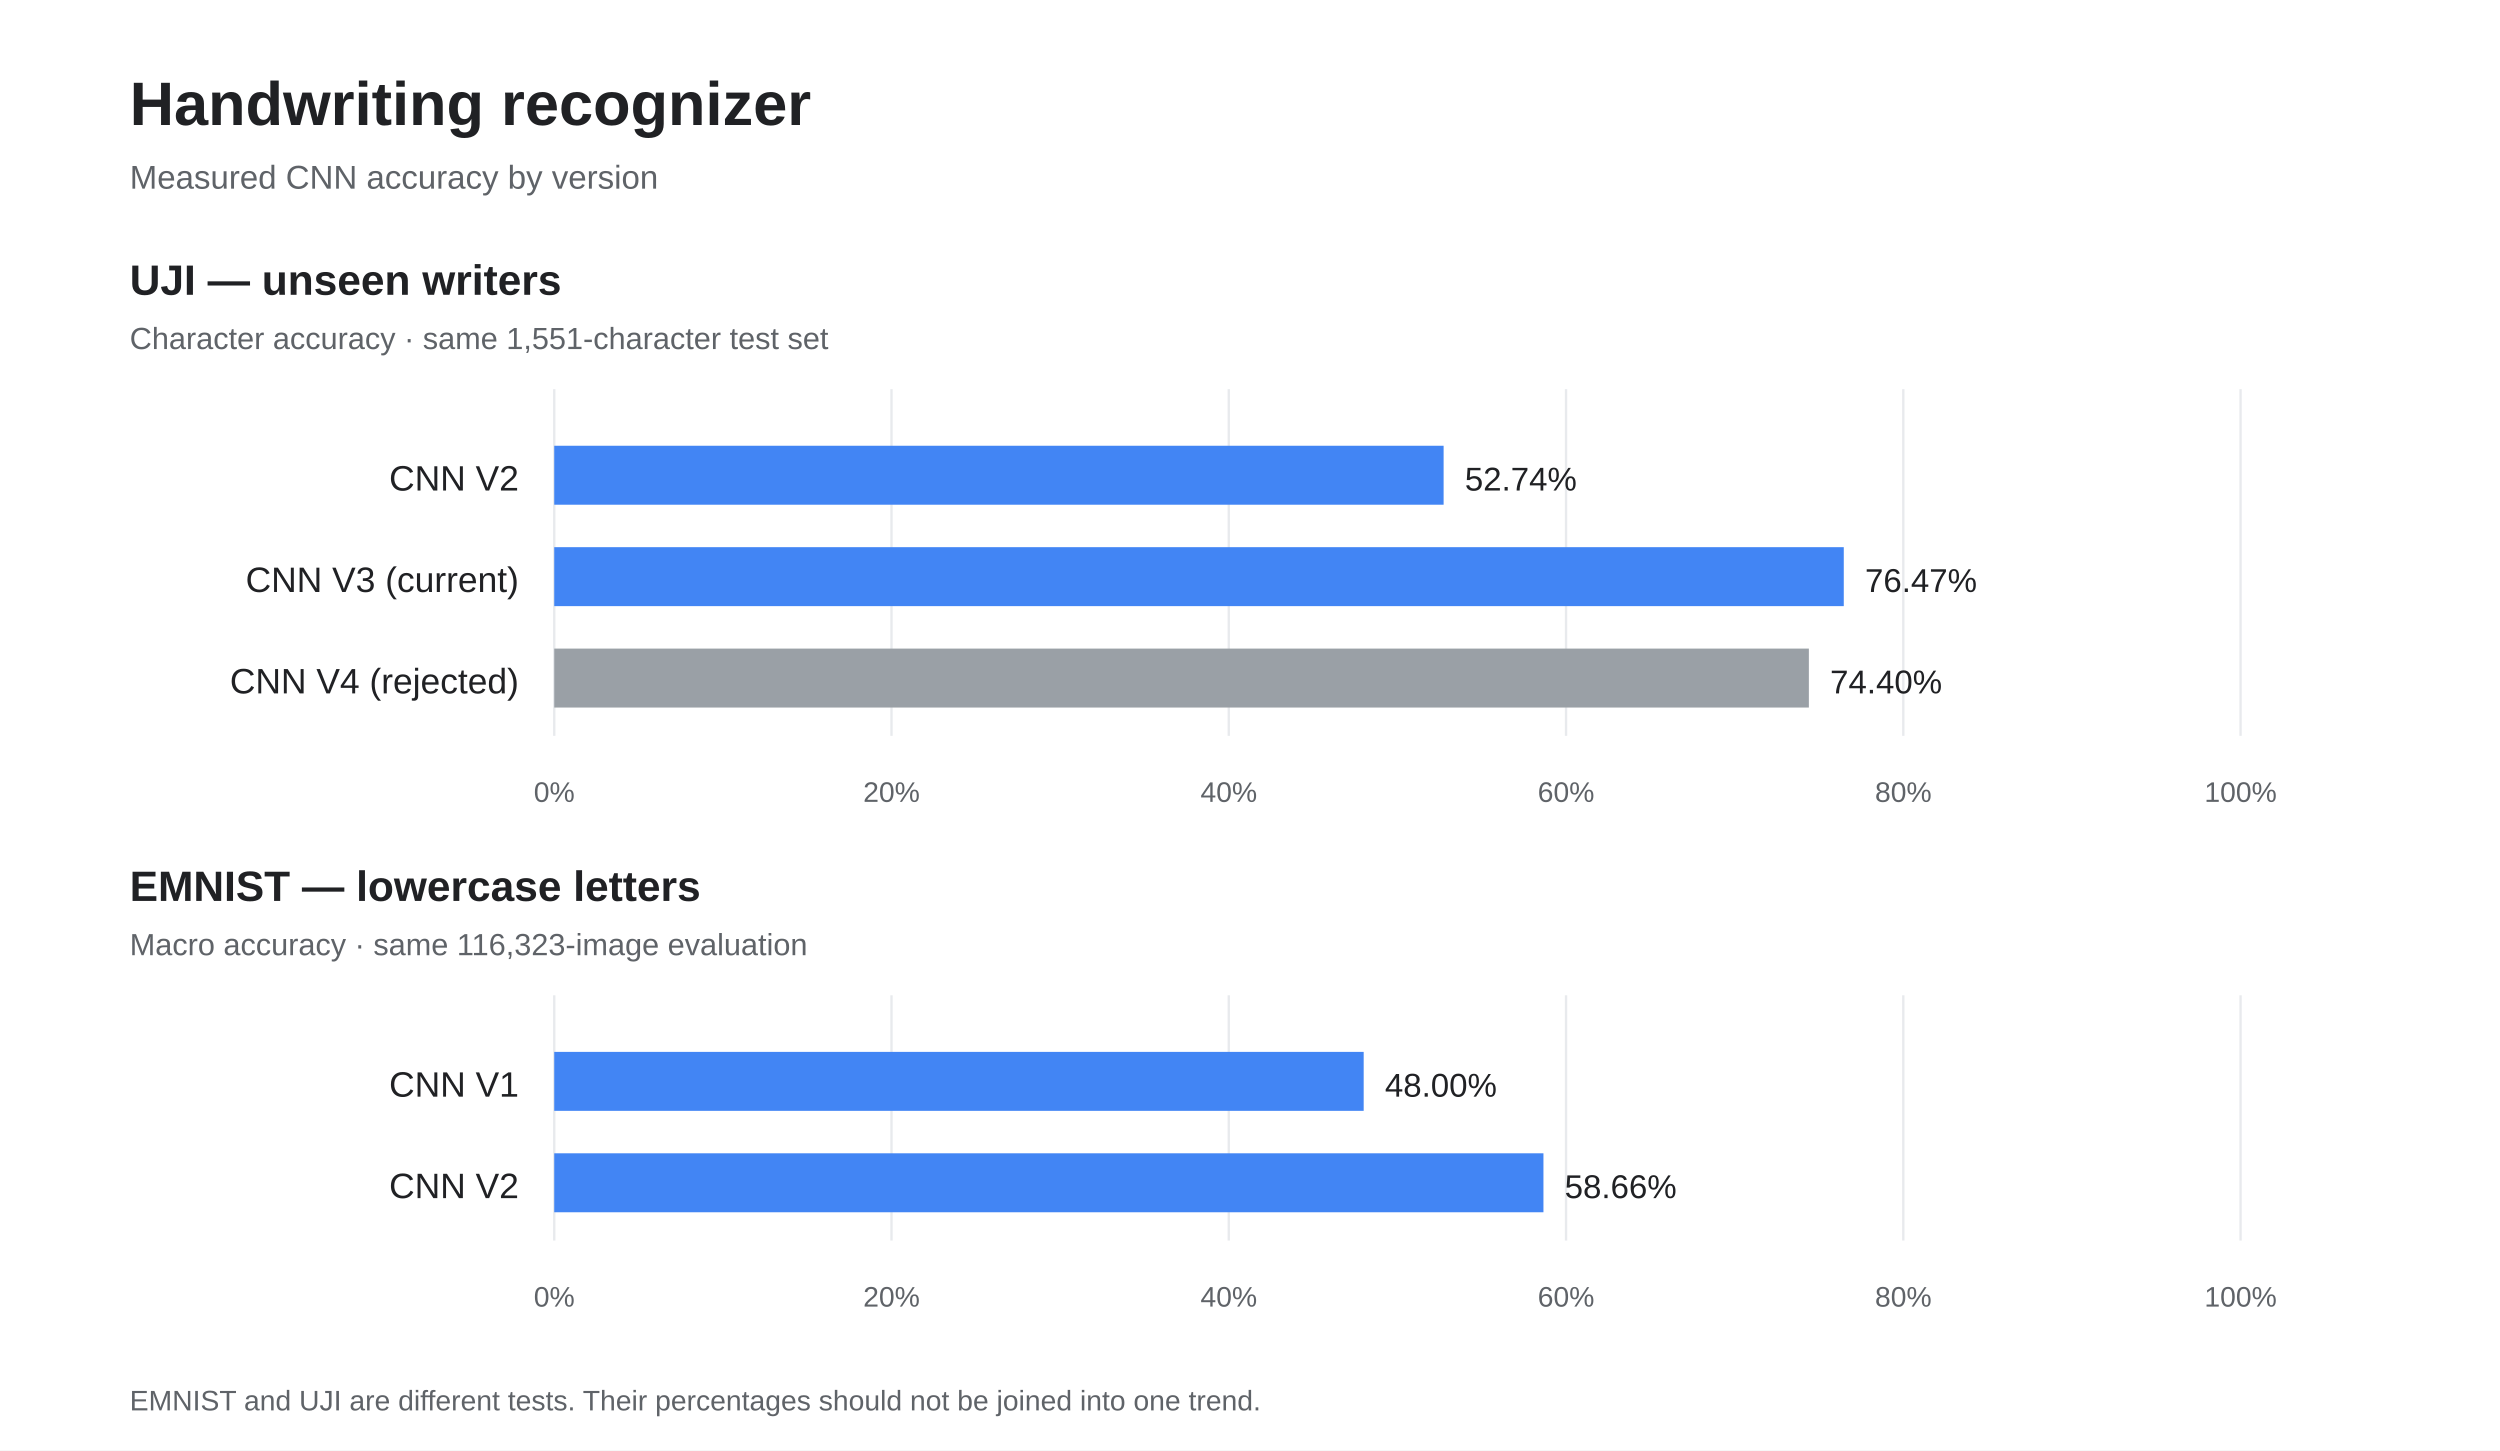
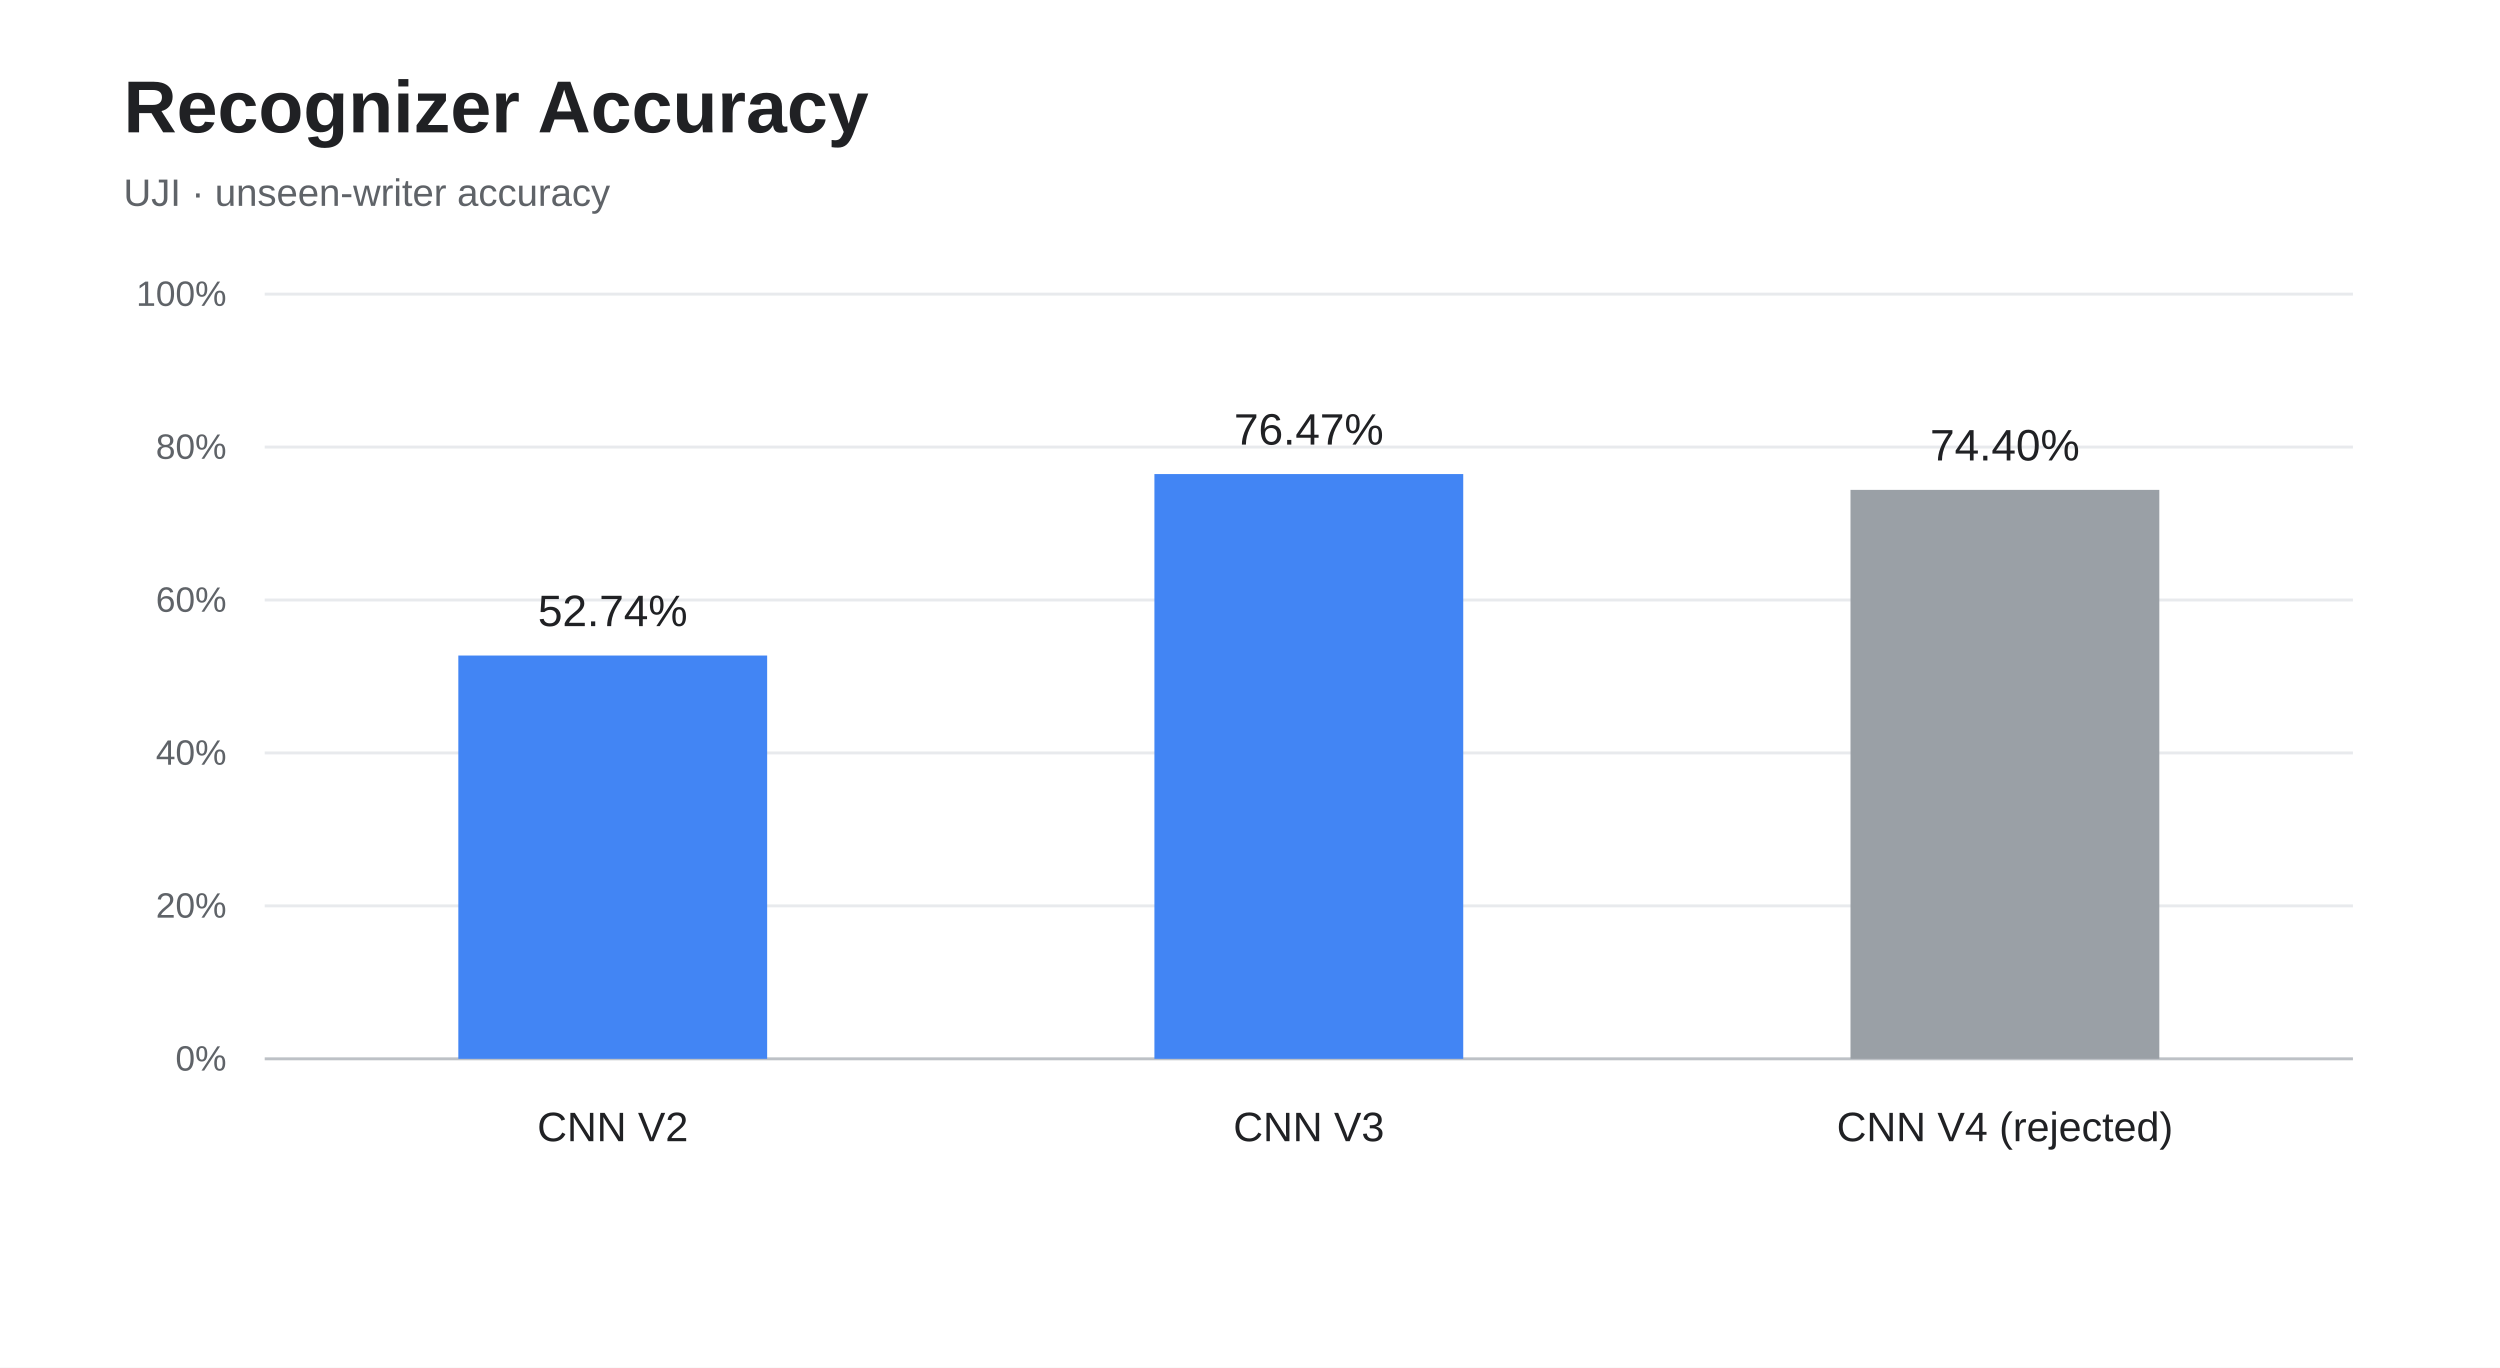
- <svg xmlns="http://www.w3.org/2000/svg" width="1060" height="615" viewBox="0 0 1060 615" role="img" aria-label="Handwriting recognizer">
-   <rect width="1060" height="615" fill="#ffffff" />
-   <text x="55" y="53" font-family="Arial,Helvetica,sans-serif" font-size="26" font-weight="600" fill="#202124">Handwriting recognizer</text>
-   <text x="55" y="80" font-family="Arial,Helvetica,sans-serif" font-size="14" fill="#5f6368">Measured CNN accuracy by version</text>
-   <text x="55" y="125" font-family="Arial,Helvetica,sans-serif" font-size="18" font-weight="600" fill="#202124">UJI — unseen writers</text>
-   <text x="55" y="148" font-family="Arial,Helvetica,sans-serif" font-size="13" fill="#5f6368">Character accuracy · same 1,551-character test set</text>
-   <line x1="235" y1="165" x2="235" y2="312" stroke="#e8eaed" stroke-width="1" />
-   <text x="235" y="340" text-anchor="middle" font-family="Arial,Helvetica,sans-serif" font-size="12" fill="#5f6368">0%</text>
-   <line x1="378" y1="165" x2="378" y2="312" stroke="#e8eaed" stroke-width="1" />
-   <text x="378" y="340" text-anchor="middle" font-family="Arial,Helvetica,sans-serif" font-size="12" fill="#5f6368">20%</text>
-   <line x1="521" y1="165" x2="521" y2="312" stroke="#e8eaed" stroke-width="1" />
-   <text x="521" y="340" text-anchor="middle" font-family="Arial,Helvetica,sans-serif" font-size="12" fill="#5f6368">40%</text>
-   <line x1="664" y1="165" x2="664" y2="312" stroke="#e8eaed" stroke-width="1" />
-   <text x="664" y="340" text-anchor="middle" font-family="Arial,Helvetica,sans-serif" font-size="12" fill="#5f6368">60%</text>
-   <line x1="807" y1="165" x2="807" y2="312" stroke="#e8eaed" stroke-width="1" />
-   <text x="807" y="340" text-anchor="middle" font-family="Arial,Helvetica,sans-serif" font-size="12" fill="#5f6368">80%</text>
-   <line x1="950" y1="165" x2="950" y2="312" stroke="#e8eaed" stroke-width="1" />
-   <text x="950" y="340" text-anchor="middle" font-family="Arial,Helvetica,sans-serif" font-size="12" fill="#5f6368">100%</text>
-   <text x="220" y="208" text-anchor="end" font-family="Arial,Helvetica,sans-serif" font-size="15" fill="#202124">CNN V2</text>
-   <rect x="235" y="189" width="377.09" height="25" fill="#4285f4" />
-   <text x="621.091" y="208" font-family="Arial,Helvetica,sans-serif" font-size="14" fill="#202124">52.74%</text>
-   <text x="220" y="251" text-anchor="end" font-family="Arial,Helvetica,sans-serif" font-size="15" fill="#202124">CNN V3 (current)</text>
-   <rect x="235" y="232" width="546.76" height="25" fill="#4285f4" />
-   <text x="790.76" y="251" font-family="Arial,Helvetica,sans-serif" font-size="14" fill="#202124">76.47%</text>
-   <text x="220" y="294" text-anchor="end" font-family="Arial,Helvetica,sans-serif" font-size="15" fill="#202124">CNN V4 (rejected)</text>
-   <rect x="235" y="275" width="531.96" height="25" fill="#9aa0a6" />
-   <text x="775.96" y="294" font-family="Arial,Helvetica,sans-serif" font-size="14" fill="#202124">74.40%</text>
-   <text x="55" y="382" font-family="Arial,Helvetica,sans-serif" font-size="18" font-weight="600" fill="#202124">EMNIST — lowercase letters</text>
-   <text x="55" y="405" font-family="Arial,Helvetica,sans-serif" font-size="13" fill="#5f6368">Macro accuracy · same 116,323-image evaluation</text>
-   <line x1="235" y1="422" x2="235" y2="526" stroke="#e8eaed" stroke-width="1" />
-   <text x="235" y="554" text-anchor="middle" font-family="Arial,Helvetica,sans-serif" font-size="12" fill="#5f6368">0%</text>
-   <line x1="378" y1="422" x2="378" y2="526" stroke="#e8eaed" stroke-width="1" />
-   <text x="378" y="554" text-anchor="middle" font-family="Arial,Helvetica,sans-serif" font-size="12" fill="#5f6368">20%</text>
-   <line x1="521" y1="422" x2="521" y2="526" stroke="#e8eaed" stroke-width="1" />
-   <text x="521" y="554" text-anchor="middle" font-family="Arial,Helvetica,sans-serif" font-size="12" fill="#5f6368">40%</text>
-   <line x1="664" y1="422" x2="664" y2="526" stroke="#e8eaed" stroke-width="1" />
-   <text x="664" y="554" text-anchor="middle" font-family="Arial,Helvetica,sans-serif" font-size="12" fill="#5f6368">60%</text>
-   <line x1="807" y1="422" x2="807" y2="526" stroke="#e8eaed" stroke-width="1" />
-   <text x="807" y="554" text-anchor="middle" font-family="Arial,Helvetica,sans-serif" font-size="12" fill="#5f6368">80%</text>
-   <line x1="950" y1="422" x2="950" y2="526" stroke="#e8eaed" stroke-width="1" />
-   <text x="950" y="554" text-anchor="middle" font-family="Arial,Helvetica,sans-serif" font-size="12" fill="#5f6368">100%</text>
-   <text x="220" y="465" text-anchor="end" font-family="Arial,Helvetica,sans-serif" font-size="15" fill="#202124">CNN V1</text>
-   <rect x="235" y="446" width="343.20" height="25" fill="#4285f4" />
-   <text x="587.2" y="465" font-family="Arial,Helvetica,sans-serif" font-size="14" fill="#202124">48.00%</text>
-   <text x="220" y="508" text-anchor="end" font-family="Arial,Helvetica,sans-serif" font-size="15" fill="#202124">CNN V2</text>
-   <rect x="235" y="489" width="419.42" height="25" fill="#4285f4" />
-   <text x="663.419" y="508" font-family="Arial,Helvetica,sans-serif" font-size="14" fill="#202124">58.66%</text>
-   <text x="55" y="598" font-family="Arial,Helvetica,sans-serif" font-size="12" fill="#5f6368">EMNIST and UJI are different tests. Their percentages should not be joined into one trend.</text>
+ <svg xmlns="http://www.w3.org/2000/svg" width="850" height="465" viewBox="0 0 850 465" role="img" aria-label="Recognizer Accuracy">
+   <rect width="850" height="465" fill="#fff" />
+   <g font-family="Arial,Helvetica,sans-serif">
+     <text x="42" y="45" font-size="25" font-weight="600" fill="#202124">Recognizer Accuracy</text>
+     <text x="42" y="70" font-size="13" fill="#5f6368">UJI · unseen-writer accuracy</text>
+     <line x1="90" y1="360" x2="800" y2="360" stroke="#bdc1c6" />
+     <text x="77" y="364" font-size="12" fill="#5f6368" text-anchor="end">0%</text>
+     <line x1="90" y1="308" x2="800" y2="308" stroke="#e8eaed" />
+     <text x="77" y="312" font-size="12" fill="#5f6368" text-anchor="end">20%</text>
+     <line x1="90" y1="256" x2="800" y2="256" stroke="#e8eaed" />
+     <text x="77" y="260" font-size="12" fill="#5f6368" text-anchor="end">40%</text>
+     <line x1="90" y1="204" x2="800" y2="204" stroke="#e8eaed" />
+     <text x="77" y="208" font-size="12" fill="#5f6368" text-anchor="end">60%</text>
+     <line x1="90" y1="152" x2="800" y2="152" stroke="#e8eaed" />
+     <text x="77" y="156" font-size="12" fill="#5f6368" text-anchor="end">80%</text>
+     <line x1="90" y1="100" x2="800" y2="100" stroke="#e8eaed" />
+     <text x="77" y="104" font-size="12" fill="#5f6368" text-anchor="end">100%</text>
+     <rect x="155.83" y="222.88" width="105" height="137.12" fill="#4285f4" />
+     <text x="208.333" y="212.876" font-size="15" fill="#202124" text-anchor="middle">52.74%</text>
+     <text x="208.333" y="388" font-size="14" fill="#202124" text-anchor="middle">CNN V2</text>
+     <rect x="392.50" y="161.18" width="105" height="198.82" fill="#4285f4" />
+     <text x="445" y="151.178" font-size="15" fill="#202124" text-anchor="middle">76.47%</text>
+     <text x="445" y="388" font-size="14" fill="#202124" text-anchor="middle">CNN V3</text>
+     <rect x="629.17" y="166.56" width="105" height="193.44" fill="#9aa0a6" />
+     <text x="681.667" y="156.56" font-size="15" fill="#202124" text-anchor="middle">74.40%</text>
+     <text x="681.667" y="388" font-size="14" fill="#202124" text-anchor="middle">CNN V4 (rejected)</text>
+   </g>
</svg>
